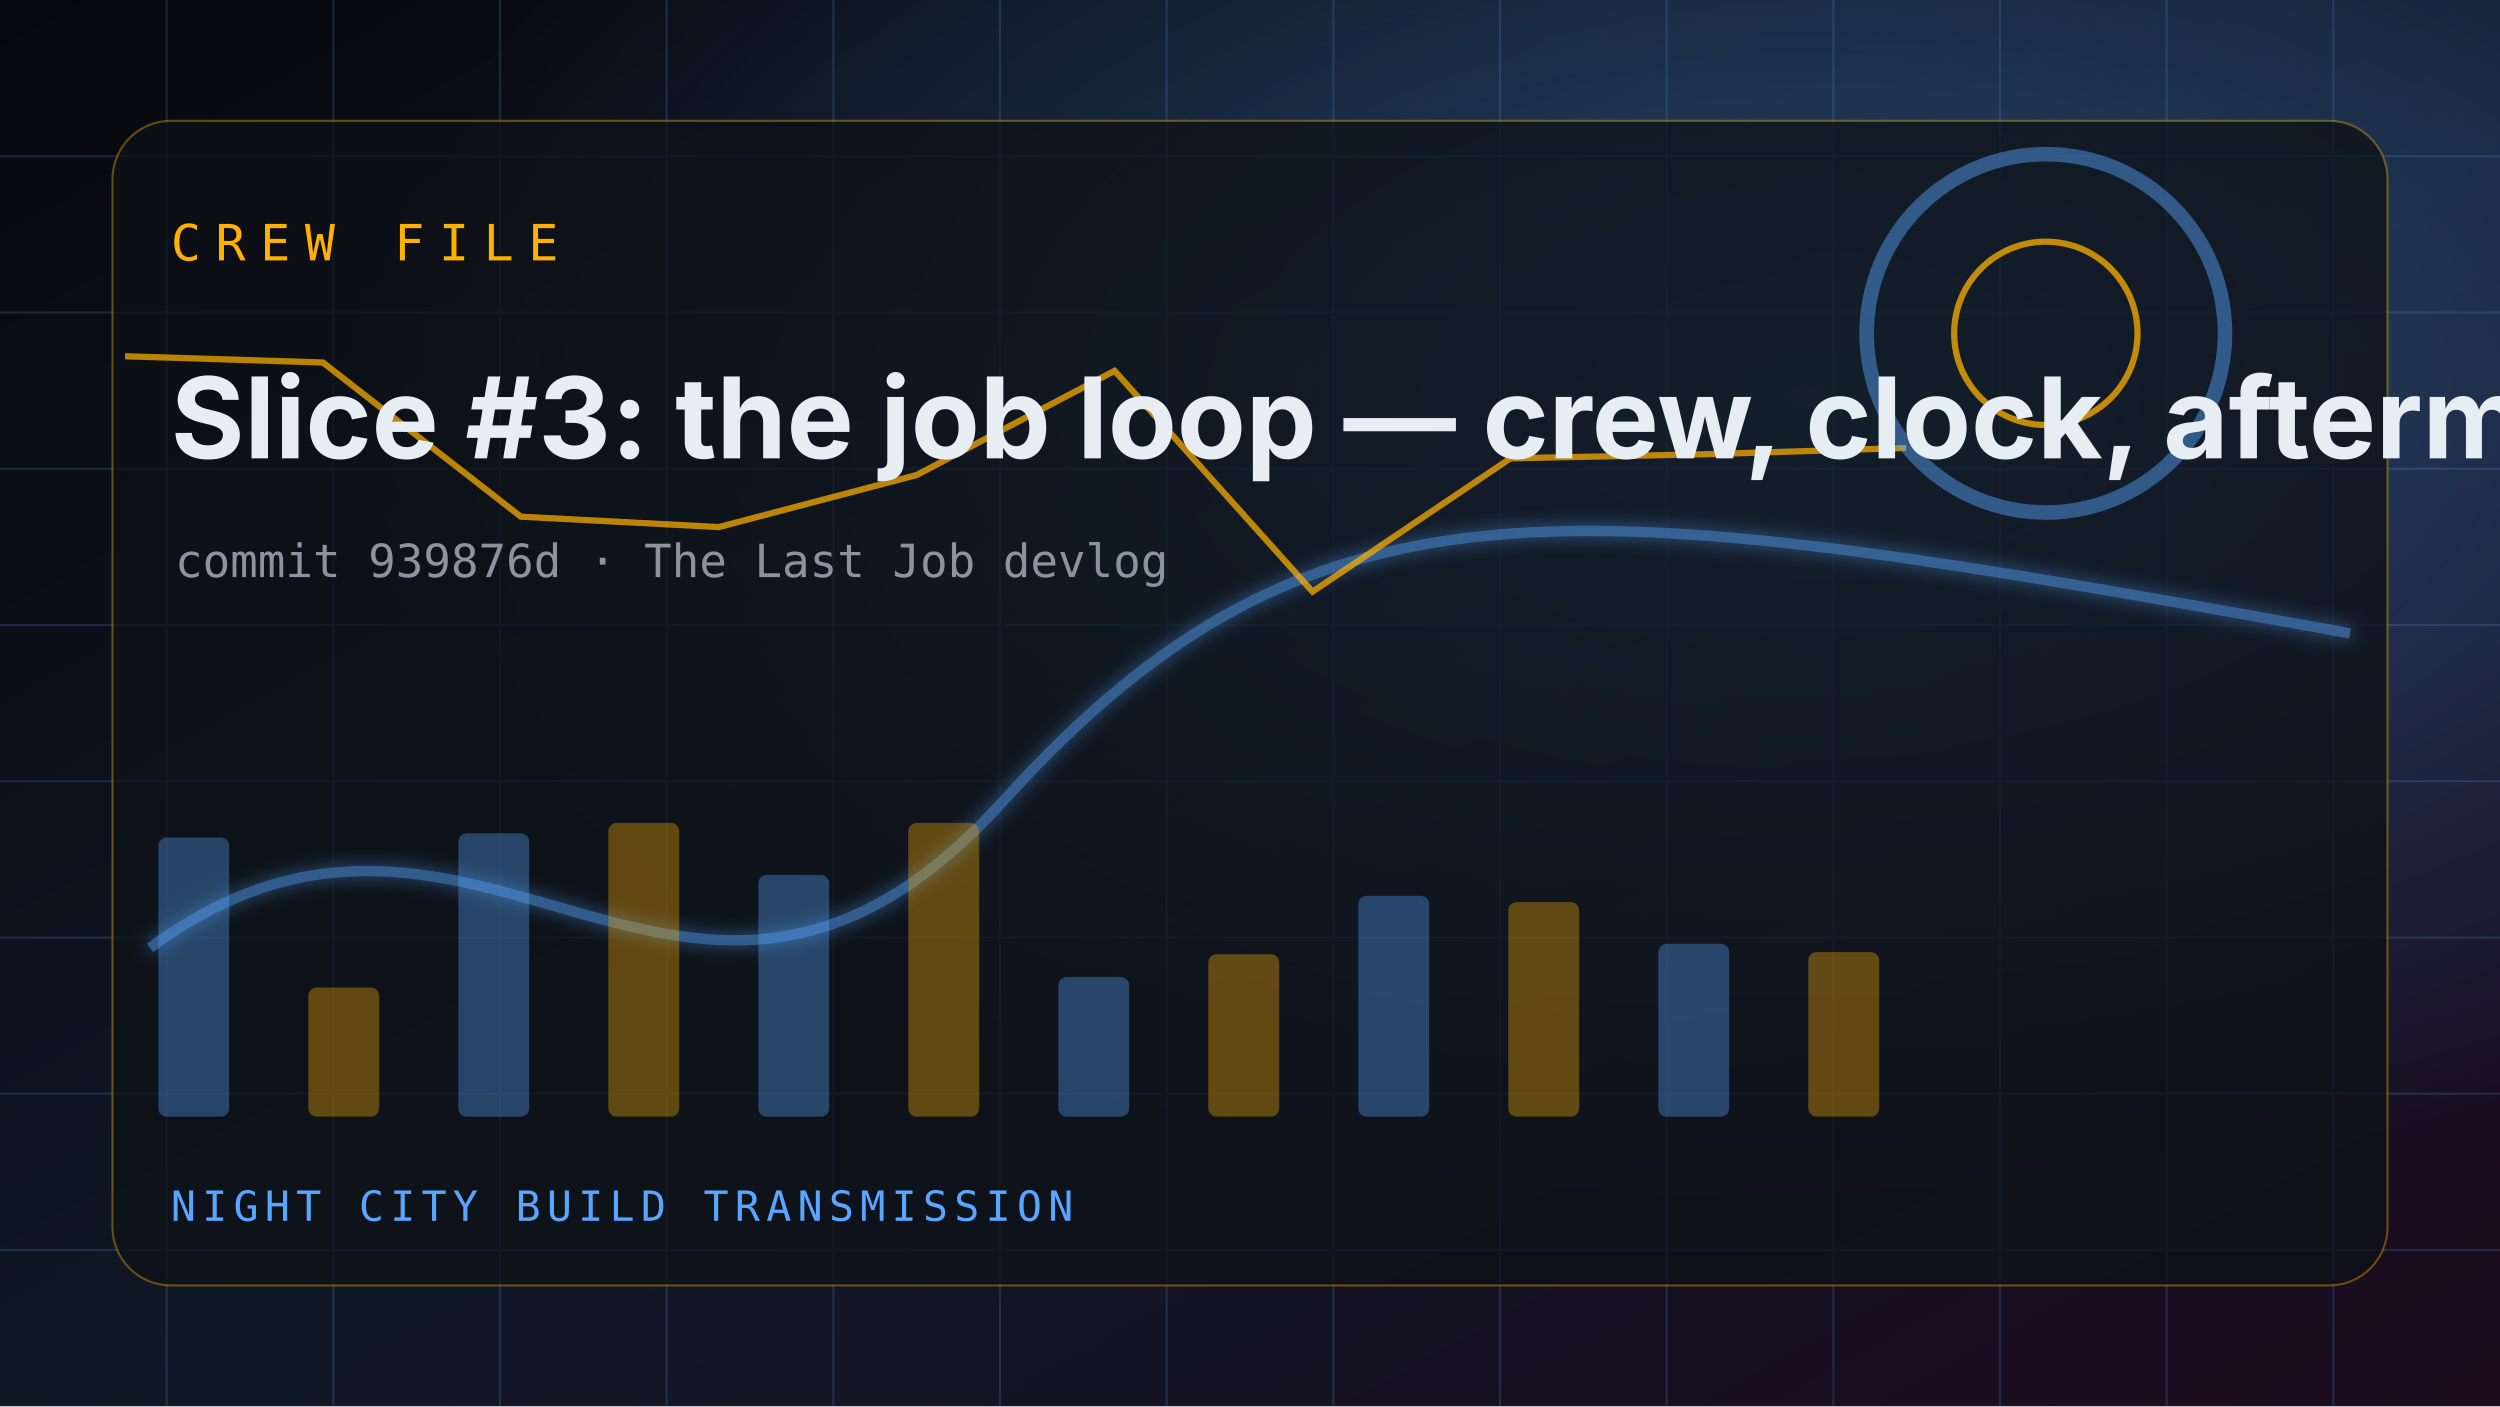
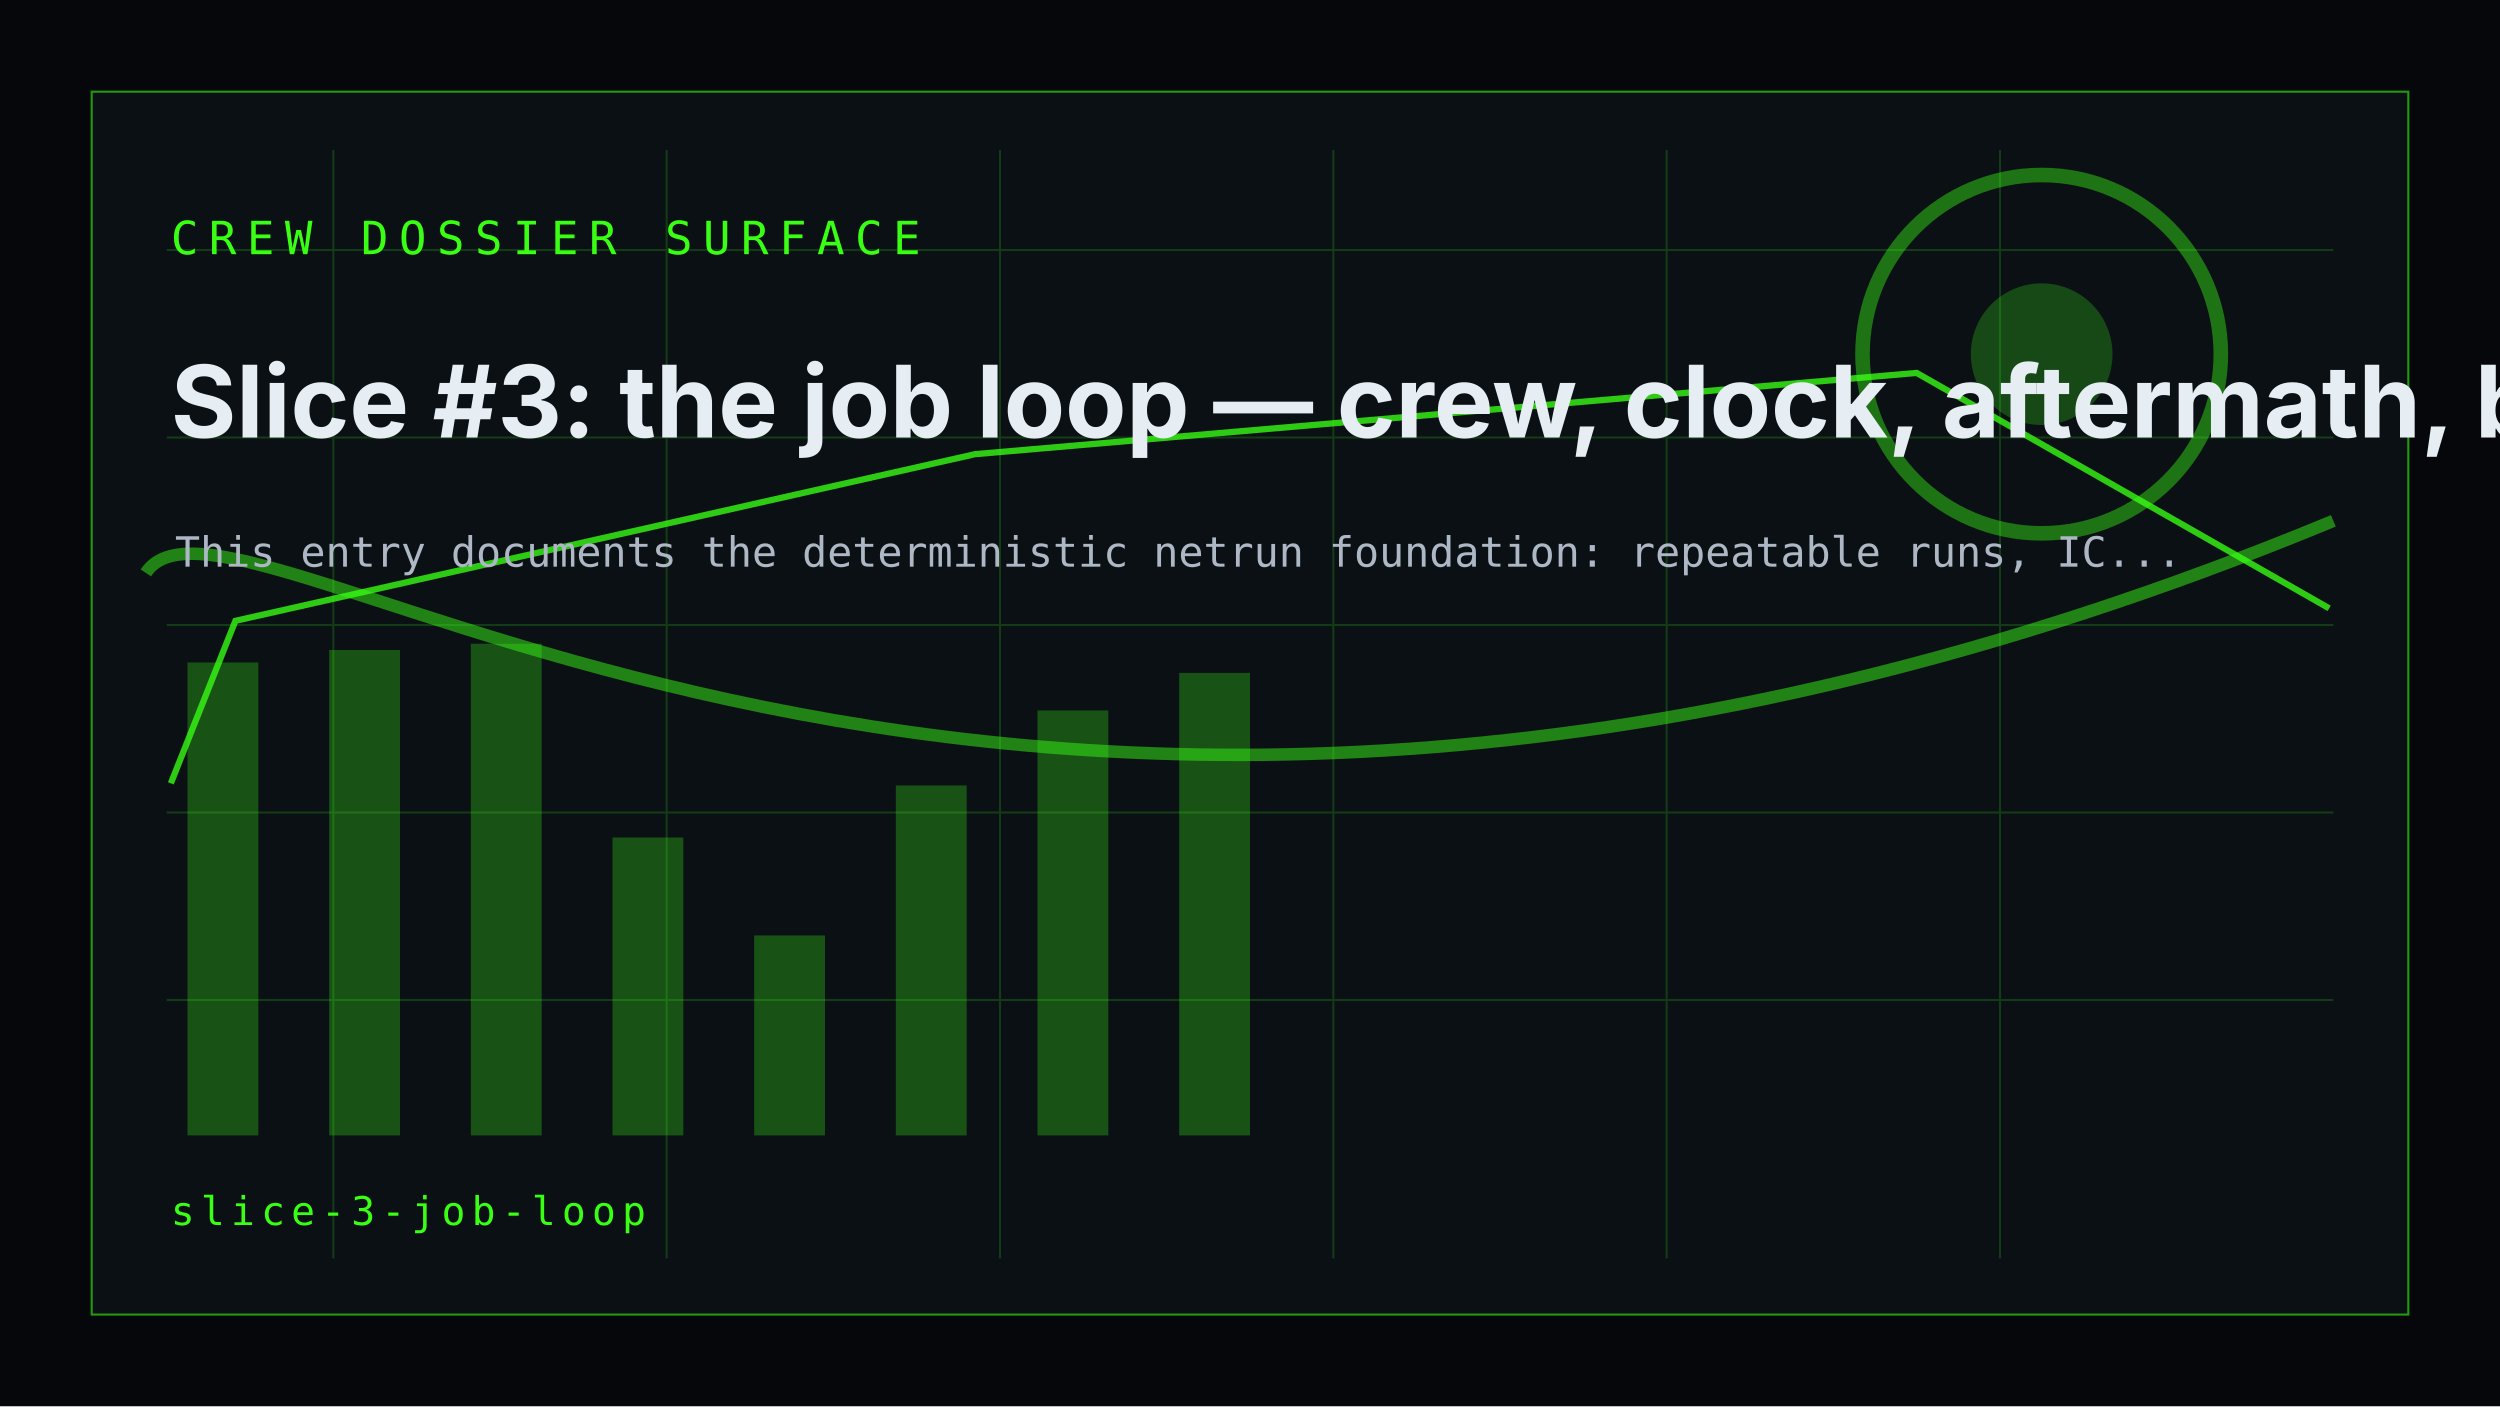
- <svg xmlns="http://www.w3.org/2000/svg" width="1200" height="675" viewBox="0 0 1200 675" role="img" aria-label="Illustration for Slice #3: the job loop — crew, clock, aftermath, betrayals surface">
-   <defs>
-     <linearGradient id="bg" x1="0" y1="0" x2="1" y2="1">
-       <stop offset="0" stop-color="#07080d" />
-       <stop offset="0.54" stop-color="#101827" />
-       <stop offset="1" stop-color="#1b0b1d" />
-     </linearGradient>
-     <radialGradient id="pulse" cx="72%" cy="28%" r="58%">
-       <stop offset="0" stop-color="#58a6ff" stop-opacity="0.34" />
-       <stop offset="1" stop-color="#58a6ff" stop-opacity="0" />
-     </radialGradient>
-     <filter id="glow">
-       <feGaussianBlur stdDeviation="4" result="blur" />
-       <feMerge>
-         <feMergeNode in="blur" />
-         <feMergeNode in="SourceGraphic" />
-       </feMerge>
-     </filter>
-   </defs>
-   <rect width="1200" height="675" fill="url(#bg)" />
-   <rect width="1200" height="675" fill="url(#pulse)" />
-   <g opacity="0.18" stroke="#58a6ff" stroke-width="1">
-     <line x1="80" y1="0" x2="80" y2="675" />
-     <line x1="160" y1="0" x2="160" y2="675" />
-     <line x1="240" y1="0" x2="240" y2="675" />
-     <line x1="320" y1="0" x2="320" y2="675" />
-     <line x1="400" y1="0" x2="400" y2="675" />
-     <line x1="480" y1="0" x2="480" y2="675" />
-     <line x1="560" y1="0" x2="560" y2="675" />
-     <line x1="640" y1="0" x2="640" y2="675" />
-     <line x1="720" y1="0" x2="720" y2="675" />
-     <line x1="800" y1="0" x2="800" y2="675" />
-     <line x1="880" y1="0" x2="880" y2="675" />
-     <line x1="960" y1="0" x2="960" y2="675" />
-     <line x1="1040" y1="0" x2="1040" y2="675" />
-     <line x1="1120" y1="0" x2="1120" y2="675" />
-     <line x1="0" y1="75" x2="1200" y2="75" />
-     <line x1="0" y1="150" x2="1200" y2="150" />
-     <line x1="0" y1="225" x2="1200" y2="225" />
-     <line x1="0" y1="300" x2="1200" y2="300" />
-     <line x1="0" y1="375" x2="1200" y2="375" />
-     <line x1="0" y1="450" x2="1200" y2="450" />
-     <line x1="0" y1="525" x2="1200" y2="525" />
-     <line x1="0" y1="600" x2="1200" y2="600" />
+ <svg xmlns="http://www.w3.org/2000/svg" width="1200" height="675" viewBox="0 0 1200 675" role="img" aria-label="Devlog illustration for Slice #3: the job loop — crew, clock, aftermath, betr...">
+   <rect width="1200" height="675" fill="#05070a" />
+   <rect x="44" y="44" width="1112" height="587" fill="#0b1015" stroke="#39ff14" stroke-opacity="0.58" />
+   <g opacity="0.18" stroke="#39ff14" stroke-width="1">
+     <path d="M80 120 H1120 M80 210 H1120 M80 300 H1120 M80 390 H1120 M80 480 H1120" />
+     <path d="M160 72 V604 M320 72 V604 M480 72 V604 M640 72 V604 M800 72 V604 M960 72 V604" />
  </g>
-   <rect x="54" y="58" width="1092" height="559" rx="28" fill="#0d1117" opacity="0.76" stroke="#ffb000" stroke-opacity="0.5" />
-   <path d="M72 455 C230 338 330 552 482 384 S760 238 1128 304" fill="none" stroke="#58a6ff" stroke-width="5" opacity="0.5" filter="url(#glow)" />
-   <polyline points="60,171 155,174 250,248 345,253 440,228 535,178 630,284 725,220 820,218 915,215" fill="none" stroke="#ffb000" stroke-width="3" opacity="0.72" />
-   <rect x="76" y="402" width="34" height="134" rx="4" fill="#58a6ff" opacity="0.34" />
-   <rect x="148" y="474" width="34" height="62" rx="4" fill="#ffb000" opacity="0.34" />
-   <rect x="220" y="400" width="34" height="136" rx="4" fill="#58a6ff" opacity="0.34" />
-   <rect x="292" y="395" width="34" height="141" rx="4" fill="#ffb000" opacity="0.34" />
-   <rect x="364" y="420" width="34" height="116" rx="4" fill="#58a6ff" opacity="0.34" />
-   <rect x="436" y="395" width="34" height="141" rx="4" fill="#ffb000" opacity="0.34" />
-   <rect x="508" y="469" width="34" height="67" rx="4" fill="#58a6ff" opacity="0.34" />
-   <rect x="580" y="458" width="34" height="78" rx="4" fill="#ffb000" opacity="0.34" />
-   <rect x="652" y="430" width="34" height="106" rx="4" fill="#58a6ff" opacity="0.34" />
-   <rect x="724" y="433" width="34" height="103" rx="4" fill="#ffb000" opacity="0.34" />
-   <rect x="796" y="453" width="34" height="83" rx="4" fill="#58a6ff" opacity="0.34" />
-   <rect x="868" y="457" width="34" height="79" rx="4" fill="#ffb000" opacity="0.34" />
-   <circle cx="982" cy="160" r="86" fill="none" stroke="#58a6ff" stroke-width="7" opacity="0.45" />
-   <circle cx="982" cy="160" r="44" fill="none" stroke="#ffb000" stroke-width="3" opacity="0.75" />
-   <text x="82" y="125" fill="#ffb000" font-family="ui-monospace, SFMono-Regular, Menlo, monospace" font-size="24" letter-spacing="7">CREW FILE</text>
-   <text x="82" y="220" fill="#e6edf3" font-family="Inter, system-ui, sans-serif" font-size="54" font-weight="700">Slice #3: the job loop — crew, clock, aftermath, betrayals surface</text>
-   <text x="84" y="277" fill="#8b949e" font-family="ui-monospace, SFMono-Regular, Menlo, monospace" font-size="22">commit 939876d · The Last Job devlog</text>
-   <text x="82" y="586" fill="#58a6ff" font-family="ui-monospace, SFMono-Regular, Menlo, monospace" font-size="20" letter-spacing="3">NIGHT CITY BUILD TRANSMISSION</text>
+   <path d="M70 275 C 113 210, 468 520, 1120 250" fill="none" stroke="#39ff14" stroke-width="6" opacity="0.48" />
+   <polyline points="82,376 113,298 468,218 920,179 1118,292" fill="none" stroke="#39ff14" stroke-width="3" opacity="0.78" />
+   <rect x="90" y="318" width="34" height="227" fill="#39ff14" opacity="0.28" />
+   <rect x="158" y="312" width="34" height="233" fill="#39ff14" opacity="0.28" />
+   <rect x="226" y="309" width="34" height="236" fill="#39ff14" opacity="0.28" />
+   <rect x="294" y="402" width="34" height="143" fill="#39ff14" opacity="0.28" />
+   <rect x="362" y="449" width="34" height="96" fill="#39ff14" opacity="0.28" />
+   <rect x="430" y="377" width="34" height="168" fill="#39ff14" opacity="0.28" />
+   <rect x="498" y="341" width="34" height="204" fill="#39ff14" opacity="0.28" />
+   <rect x="566" y="323" width="34" height="222" fill="#39ff14" opacity="0.28" />
+   <circle cx="980" cy="170" r="86" fill="none" stroke="#39ff14" stroke-width="7" opacity="0.42" />
+   <circle cx="980" cy="170" r="34" fill="#39ff14" opacity="0.24" />
+   <text x="82" y="122" fill="#39ff14" font-family="ui-monospace, SFMono-Regular, Menlo, monospace" font-size="22" letter-spacing="5">CREW DOSSIER SURFACE</text>
+   <text x="82" y="210" fill="#e6edf3" font-family="Inter, system-ui, sans-serif" font-size="48" font-weight="700">Slice #3: the job loop — crew, clock, aftermath, betr...</text>
+   <text x="84" y="272" fill="#aeb8c5" font-family="ui-monospace, SFMono-Regular, Menlo, monospace" font-size="20">This entry documents the deterministic netrun foundation: repeatable runs, IC...</text>
+   <text x="82" y="588" fill="#39ff14" font-family="ui-monospace, SFMono-Regular, Menlo, monospace" font-size="19" letter-spacing="3">slice-3-job-loop</text>
</svg>
